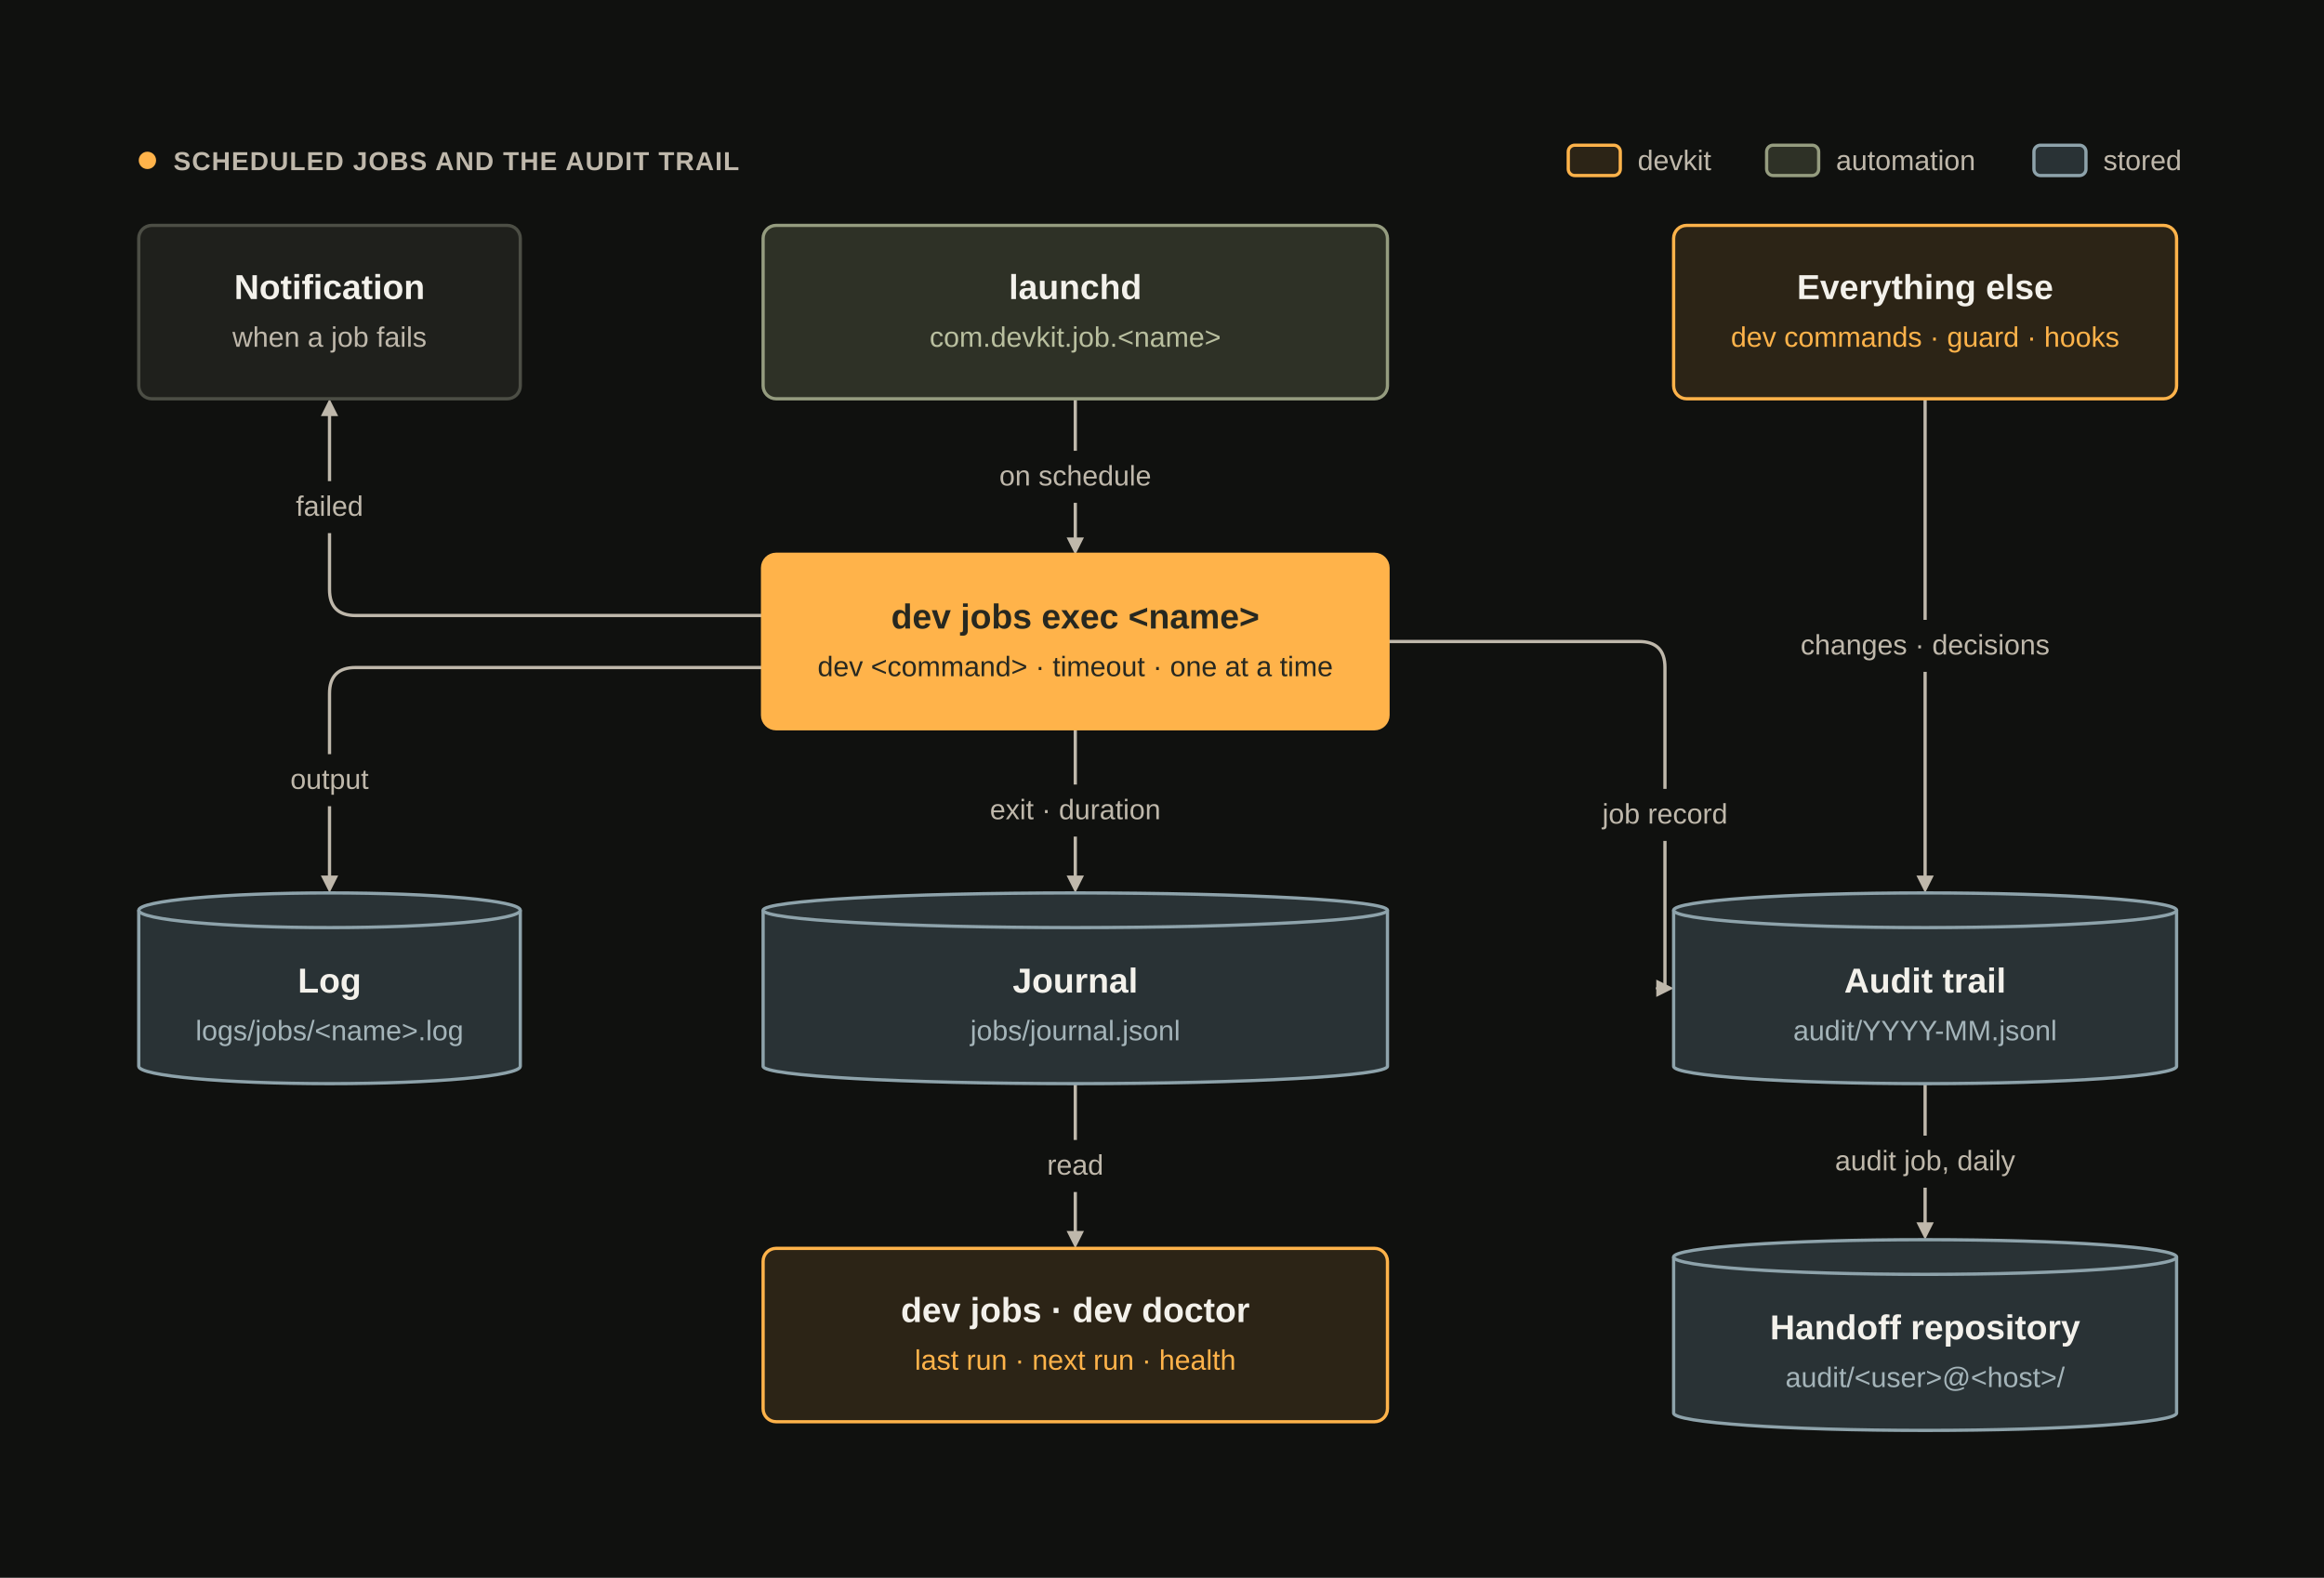
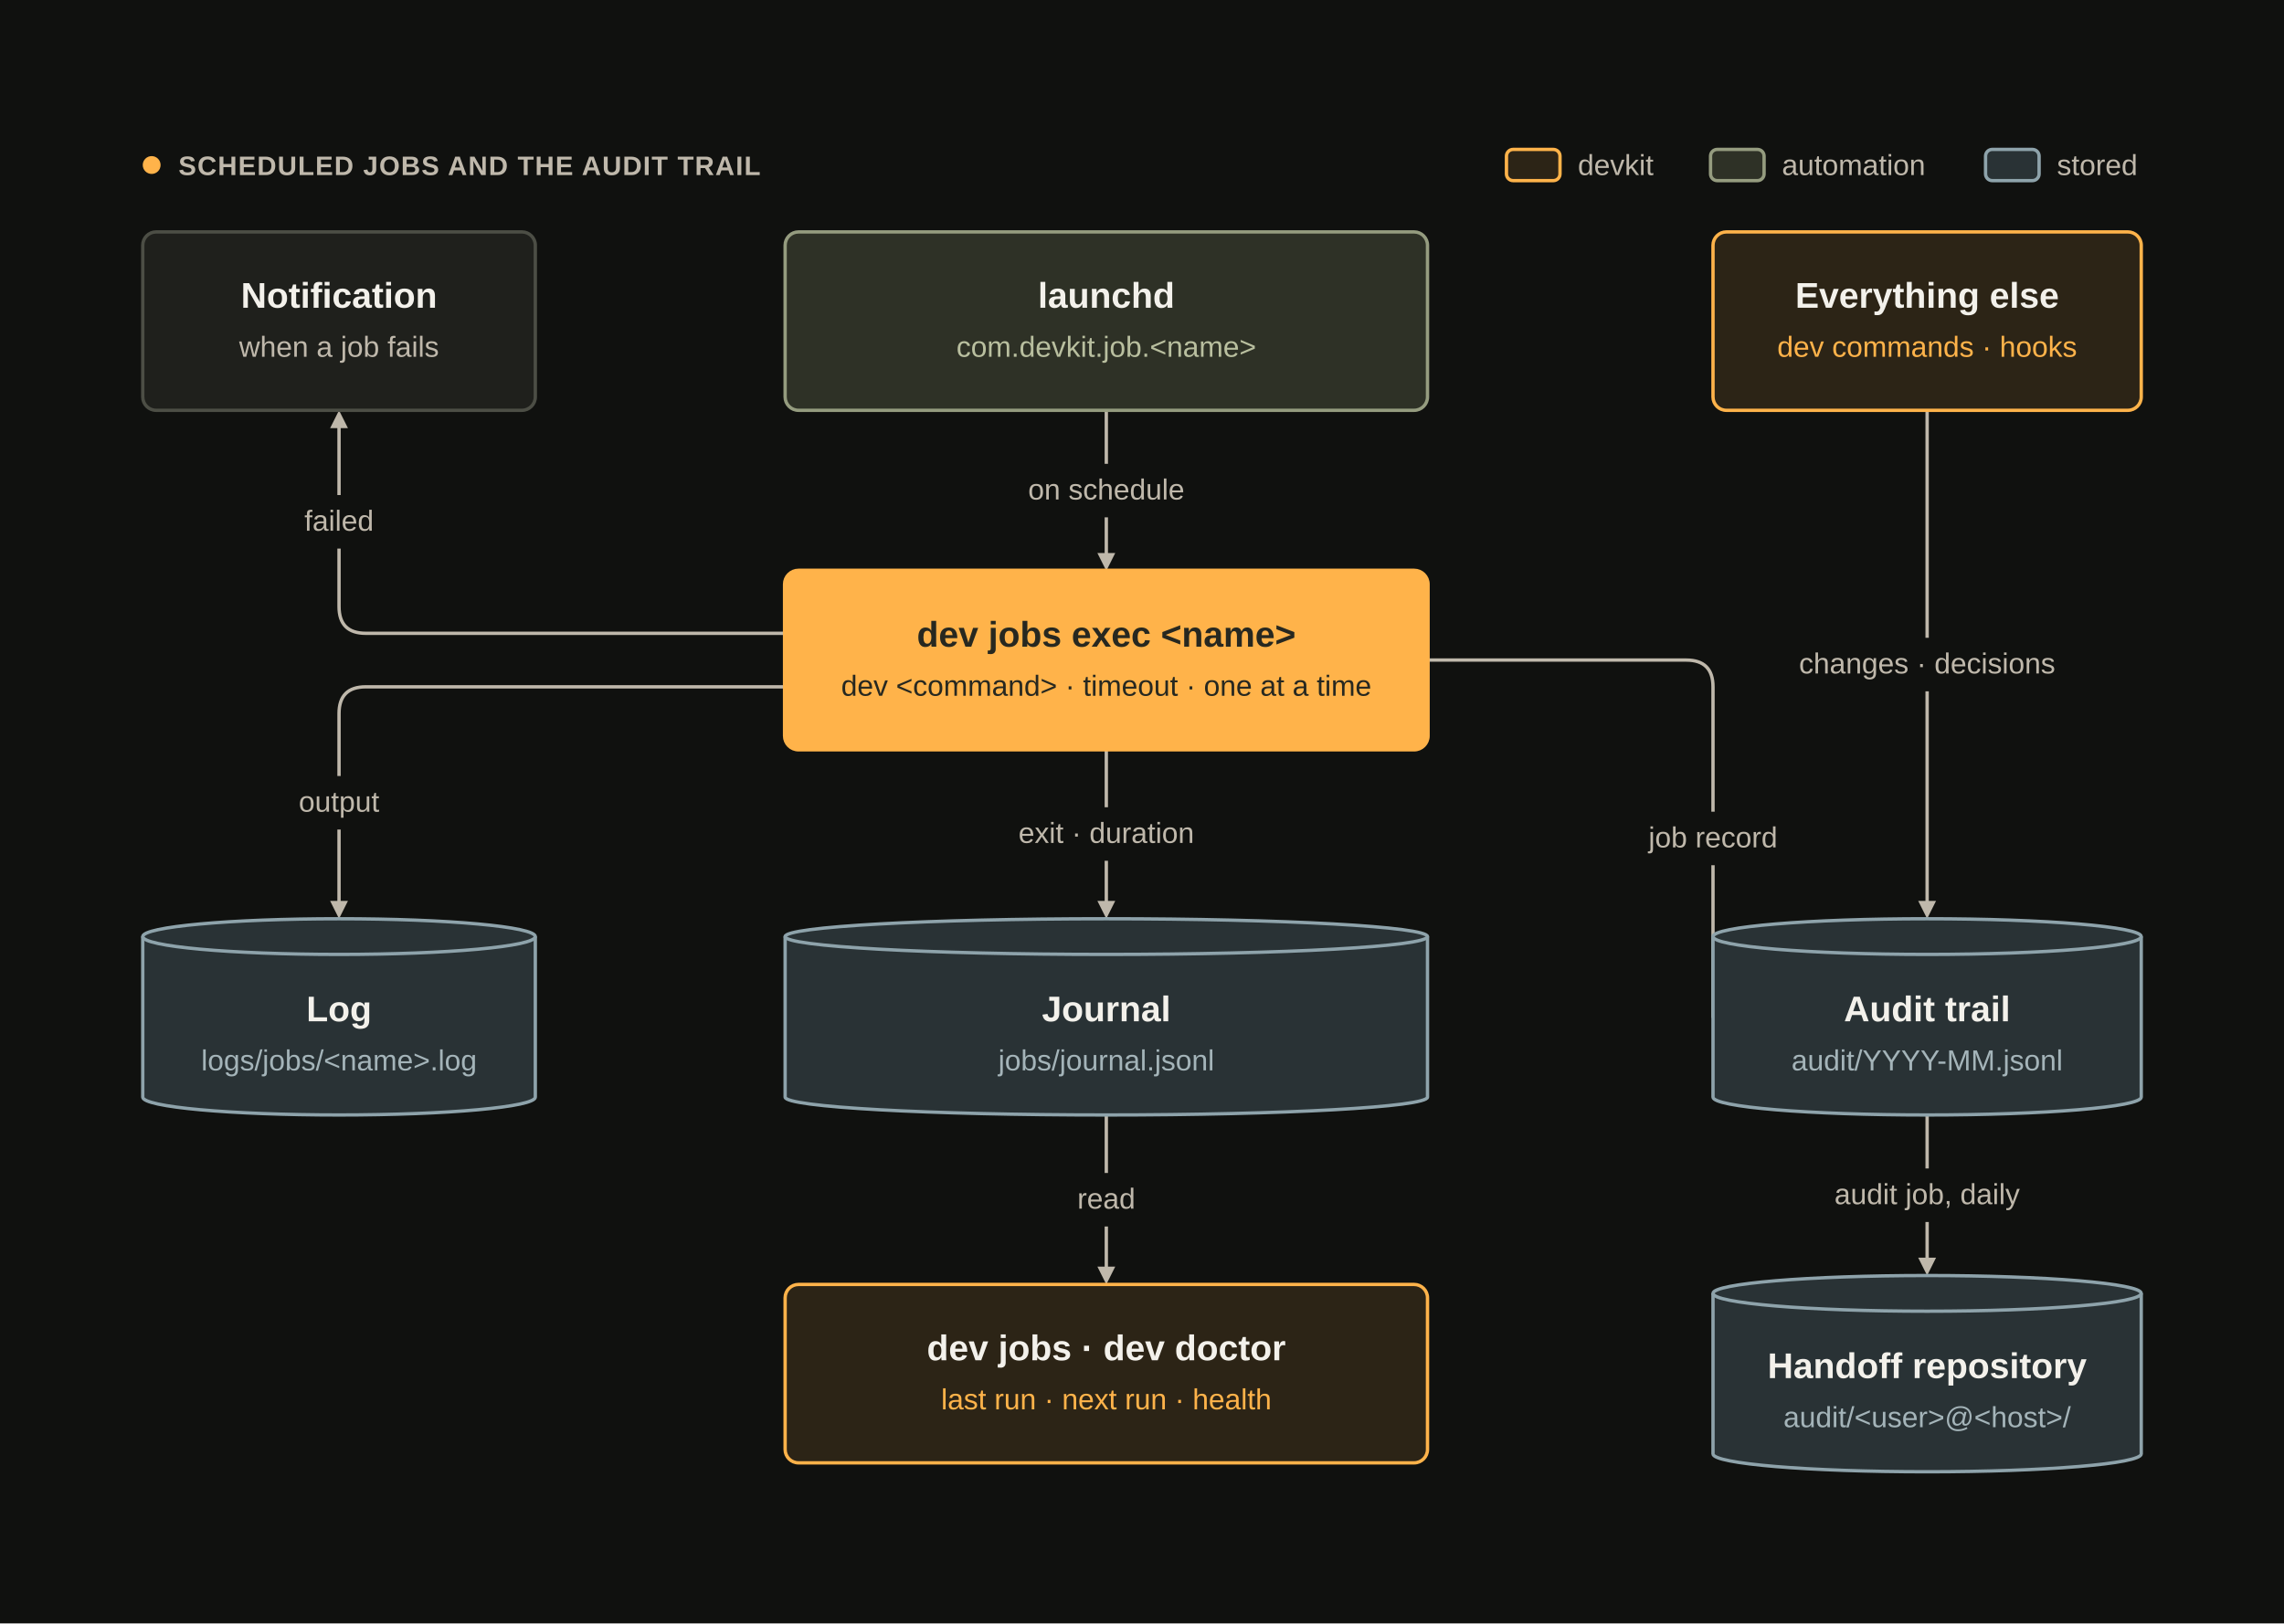
- <svg xmlns="http://www.w3.org/2000/svg" width="1072" height="728" viewBox="0 0 1072 728" role="img" aria-labelledby="dk-title dk-desc">
-   <rect width="1072" height="728" fill="#10110F" />
+ <svg xmlns="http://www.w3.org/2000/svg" width="1024" height="728" viewBox="0 0 1024 728" role="img" aria-labelledby="dk-title dk-desc">
+   <rect width="1024" height="728" fill="#10110F" />
  <g font-family="Manrope, 'Manrope Variable', system-ui, -apple-system, 'Segoe UI', Arial, sans-serif">
    <circle cx="68" cy="74" r="4" fill="#FFB34A" />
    <text x="80" y="78.5" font-size="12" font-weight="600" fill="#BFB8AB" letter-spacing="0.48">SCHEDULED JOBS AND THE AUDIT TRAIL</text>
-     <text x="970.2" y="78.5" font-size="13" font-weight="400" fill="#BFB8AB">stored</text>
-     <g transform="translate(938.2,74)">
+     <text x="922.2" y="78.5" font-size="13" font-weight="400" fill="#BFB8AB">stored</text>
+     <g transform="translate(890.2,74)">
      <rect x="0" y="-7" width="24" height="14" rx="3" fill="#293235" stroke="#8EA3AB" stroke-width="1.5" />
    </g>
-     <text x="846.9" y="78.5" font-size="13" font-weight="400" fill="#BFB8AB">automation</text>
-     <g transform="translate(814.9,74)">
+     <text x="798.9" y="78.5" font-size="13" font-weight="400" fill="#BFB8AB">automation</text>
+     <g transform="translate(766.9,74)">
      <rect x="0" y="-7" width="24" height="14" rx="3" fill="#2E3126" stroke="#959C7F" stroke-width="1.5" />
    </g>
-     <text x="755.4" y="78.5" font-size="13" font-weight="400" fill="#BFB8AB">devkit</text>
-     <g transform="translate(723.4,74)">
+     <text x="707.4" y="78.5" font-size="13" font-weight="400" fill="#BFB8AB">devkit</text>
+     <g transform="translate(675.4,74)">
      <rect x="0" y="-7" width="24" height="14" rx="3" fill="#2C2416" stroke="#FFB34A" stroke-width="1.5" />
    </g>
    <g transform="translate(64.0,104.0)">
      <path d="M432.0,80.0 L432.0,144.5" fill="none" stroke="#BFB8AB" stroke-width="1.5" stroke-linejoin="round" stroke-linecap="round" />
      <polygon points="432.0,152.0 428.0,144.0 436.0,144.0" fill="#BFB8AB" />
      <rect x="387.3" y="104.0" width="89.3" height="24.0" rx="11.0" fill="#10110F" />
      <text x="432.0" y="120.0" font-size="13" font-weight="400" fill="#BFB8AB" text-anchor="middle">on schedule</text>
      <path d="M288.0,180.0 L100.0,180.0 Q88.0,180.0 88.0,168.0 L88.0,87.5" fill="none" stroke="#BFB8AB" stroke-width="1.5" stroke-linejoin="round" stroke-linecap="round" />
      <polygon points="88.0,80.0 92.0,88.0 84.0,88.0" fill="#BFB8AB" />
      <rect x="63.7" y="118.0" width="48.6" height="24.0" rx="11.0" fill="#10110F" />
      <text x="88.0" y="134.0" font-size="13" font-weight="400" fill="#BFB8AB" text-anchor="middle">failed</text>
      <path d="M288.0,204.0 L100.0,204.0 Q88.0,204.0 88.0,216.0 L88.0,300.5" fill="none" stroke="#BFB8AB" stroke-width="1.5" stroke-linejoin="round" stroke-linecap="round" />
      <polygon points="88.0,308.0 84.0,300.0 92.0,300.0" fill="#BFB8AB" />
      <rect x="61.1" y="244.0" width="53.9" height="24.0" rx="11.0" fill="#10110F" />
      <text x="88.0" y="260.0" font-size="13" font-weight="400" fill="#BFB8AB" text-anchor="middle">output</text>
      <path d="M432.0,232.0 L432.0,300.5" fill="none" stroke="#BFB8AB" stroke-width="1.5" stroke-linejoin="round" stroke-linecap="round" />
      <polygon points="432.0,308.0 428.0,300.0 436.0,300.0" fill="#BFB8AB" />
      <rect x="383.1" y="258.0" width="97.7" height="24.0" rx="11.0" fill="#10110F" />
      <text x="432.0" y="274.0" font-size="13" font-weight="400" fill="#BFB8AB" text-anchor="middle">exit · duration</text>
-       <path d="M576.0,192.0 L692.0,192.0 Q704.0,192.0 704.0,204.0 L704.0,350.2 Q704.0,352.0 702.2,352.0 L700.5,352.0" fill="none" stroke="#BFB8AB" stroke-width="1.5" stroke-linejoin="round" stroke-linecap="round" />
-       <polygon points="708.0,352.0 700.0,356.0 700.0,348.0" fill="#BFB8AB" />
+       <path d="M576.0,192.0 L692.0,192.0 Q704.0,192.0 704.0,204.0 L704.0,352.0 L704.0,352.0" fill="none" stroke="#BFB8AB" stroke-width="1.5" stroke-linejoin="round" stroke-linecap="round" />
+       <polygon points="704.0,352.0 704.0,352.0 704.0,352.0" fill="#BFB8AB" />
      <rect x="665.7" y="260.0" width="76.5" height="24.0" rx="11.0" fill="#10110F" />
      <text x="704.0" y="276.0" font-size="13" font-weight="400" fill="#BFB8AB" text-anchor="middle">job record</text>
-       <path d="M824.0,80.0 L824.0,300.5" fill="none" stroke="#BFB8AB" stroke-width="1.5" stroke-linejoin="round" stroke-linecap="round" />
-       <polygon points="824.0,308.0 820.0,300.0 828.0,300.0" fill="#BFB8AB" />
-       <rect x="756.3" y="182.0" width="135.4" height="24.0" rx="11.0" fill="#10110F" />
-       <text x="824.0" y="198.0" font-size="13" font-weight="400" fill="#BFB8AB" text-anchor="middle">changes · decisions</text>
+       <path d="M800.0,80.0 L800.0,300.5" fill="none" stroke="#BFB8AB" stroke-width="1.5" stroke-linejoin="round" stroke-linecap="round" />
+       <polygon points="800.0,308.0 796.0,300.0 804.0,300.0" fill="#BFB8AB" />
+       <rect x="732.3" y="182.0" width="135.4" height="24.0" rx="11.0" fill="#10110F" />
+       <text x="800.0" y="198.0" font-size="13" font-weight="400" fill="#BFB8AB" text-anchor="middle">changes · decisions</text>
      <path d="M432.0,396.0 L432.0,464.5" fill="none" stroke="#BFB8AB" stroke-width="1.5" stroke-linejoin="round" stroke-linecap="round" />
      <polygon points="432.0,472.0 428.0,464.0 436.0,464.0" fill="#BFB8AB" />
      <rect x="410.4" y="422.0" width="43.2" height="24.0" rx="11.0" fill="#10110F" />
      <text x="432.0" y="438.0" font-size="13" font-weight="400" fill="#BFB8AB" text-anchor="middle">read</text>
-       <path d="M824.0,396.0 L824.0,460.5" fill="none" stroke="#BFB8AB" stroke-width="1.5" stroke-linejoin="round" stroke-linecap="round" />
-       <polygon points="824.0,468.0 820.0,460.0 828.0,460.0" fill="#BFB8AB" />
-       <rect x="772.5" y="420.0" width="103.1" height="24.0" rx="11.0" fill="#10110F" />
-       <text x="824.0" y="436.0" font-size="13" font-weight="400" fill="#BFB8AB" text-anchor="middle">audit job, daily</text>
+       <path d="M800.0,396.0 L800.0,460.5" fill="none" stroke="#BFB8AB" stroke-width="1.5" stroke-linejoin="round" stroke-linecap="round" />
+       <polygon points="800.0,468.0 796.0,460.0 804.0,460.0" fill="#BFB8AB" />
+       <rect x="748.5" y="420.0" width="103.1" height="24.0" rx="11.0" fill="#10110F" />
+       <text x="800.0" y="436.0" font-size="13" font-weight="400" fill="#BFB8AB" text-anchor="middle">audit job, daily</text>
      <rect x="288.0" y="0.0" width="288.0" height="80.0" rx="6.0" fill="#2E3126" stroke="#959C7F" stroke-width="1.5" />
      <text x="432.0" y="34.0" font-size="16" font-weight="600" fill="#F3F1EB" text-anchor="middle">launchd</text>
      <text x="432.0" y="56.0" font-size="13" font-weight="400" fill="#B9BF9F" text-anchor="middle">com.devkit.job.&lt;name&gt;</text>
      <rect x="0.0" y="0.0" width="176.0" height="80.0" rx="6.0" fill="#1F201C" stroke="#4C4E45" stroke-width="1.5" />
      <text x="88.0" y="34.0" font-size="16" font-weight="600" fill="#F3F1EB" text-anchor="middle">Notification</text>
      <text x="88.0" y="56.0" font-size="13" font-weight="400" fill="#BFB8AB" text-anchor="middle">when a job fails</text>
      <rect x="288.0" y="152.0" width="288.0" height="80.0" rx="6.0" fill="#FFB34A" stroke="#FFB34A" stroke-width="2" />
      <text x="432.0" y="186.0" font-size="16" font-weight="600" fill="#272820" text-anchor="middle">dev jobs exec &lt;name&gt;</text>
      <text x="432.0" y="208.0" font-size="13" font-weight="400" fill="#272820" text-anchor="middle">dev &lt;command&gt; · timeout · one at a time</text>
-       <rect x="708.0" y="0.0" width="232.0" height="80.0" rx="6.0" fill="#2C2416" stroke="#FFB34A" stroke-width="1.5" />
-       <text x="824.0" y="34.0" font-size="16" font-weight="600" fill="#F3F1EB" text-anchor="middle">Everything else</text>
-       <text x="824.0" y="56.0" font-size="13" font-weight="400" fill="#FFB34A" text-anchor="middle">dev commands · guard · hooks</text>
+       <rect x="704.0" y="0.0" width="192.0" height="80.0" rx="6.0" fill="#2C2416" stroke="#FFB34A" stroke-width="1.5" />
+       <text x="800.0" y="34.0" font-size="16" font-weight="600" fill="#F3F1EB" text-anchor="middle">Everything else</text>
+       <text x="800.0" y="56.0" font-size="13" font-weight="400" fill="#FFB34A" text-anchor="middle">dev commands · hooks</text>
      <path d="M0.0,316.0 A88.0,8 0 0 1 176.0,316.0 L176.0,388.0 A88.0,8 0 0 1 0.0,388.0 Z" fill="#293235" stroke="#8EA3AB" stroke-width="1.5" />
      <path d="M0.0,316.0 A88.0,8 0 0 0 176.0,316.0" fill="none" stroke="#8EA3AB" stroke-width="1.5" />
      <text x="88.0" y="354.0" font-size="16" font-weight="600" fill="#F3F1EB" text-anchor="middle">Log</text>
      <text x="88.0" y="376.0" font-size="13" font-weight="400" fill="#A4B4B9" text-anchor="middle">logs/jobs/&lt;name&gt;.log</text>
      <path d="M288.0,316.0 A144.0,8 0 0 1 576.0,316.0 L576.0,388.0 A144.0,8 0 0 1 288.0,388.0 Z" fill="#293235" stroke="#8EA3AB" stroke-width="1.5" />
      <path d="M288.0,316.0 A144.0,8 0 0 0 576.0,316.0" fill="none" stroke="#8EA3AB" stroke-width="1.5" />
      <text x="432.0" y="354.0" font-size="16" font-weight="600" fill="#F3F1EB" text-anchor="middle">Journal</text>
      <text x="432.0" y="376.0" font-size="13" font-weight="400" fill="#A4B4B9" text-anchor="middle">jobs/journal.jsonl</text>
-       <path d="M708.0,316.0 A116.0,8 0 0 1 940.0,316.0 L940.0,388.0 A116.0,8 0 0 1 708.0,388.0 Z" fill="#293235" stroke="#8EA3AB" stroke-width="1.5" />
-       <path d="M708.0,316.0 A116.0,8 0 0 0 940.0,316.0" fill="none" stroke="#8EA3AB" stroke-width="1.5" />
-       <text x="824.0" y="354.0" font-size="16" font-weight="600" fill="#F3F1EB" text-anchor="middle">Audit trail</text>
-       <text x="824.0" y="376.0" font-size="13" font-weight="400" fill="#A4B4B9" text-anchor="middle">audit/YYYY-MM.jsonl</text>
+       <path d="M704.0,316.0 A96.0,8 0 0 1 896.0,316.0 L896.0,388.0 A96.0,8 0 0 1 704.0,388.0 Z" fill="#293235" stroke="#8EA3AB" stroke-width="1.5" />
+       <path d="M704.0,316.0 A96.0,8 0 0 0 896.0,316.0" fill="none" stroke="#8EA3AB" stroke-width="1.5" />
+       <text x="800.0" y="354.0" font-size="16" font-weight="600" fill="#F3F1EB" text-anchor="middle">Audit trail</text>
+       <text x="800.0" y="376.0" font-size="13" font-weight="400" fill="#A4B4B9" text-anchor="middle">audit/YYYY-MM.jsonl</text>
      <rect x="288.0" y="472.0" width="288.0" height="80.0" rx="6.0" fill="#2C2416" stroke="#FFB34A" stroke-width="1.5" />
      <text x="432.0" y="506.0" font-size="16" font-weight="600" fill="#F3F1EB" text-anchor="middle">dev jobs · dev doctor</text>
      <text x="432.0" y="528.0" font-size="13" font-weight="400" fill="#FFB34A" text-anchor="middle">last run · next run · health</text>
-       <path d="M708.0,476.0 A116.0,8 0 0 1 940.0,476.0 L940.0,548.0 A116.0,8 0 0 1 708.0,548.0 Z" fill="#293235" stroke="#8EA3AB" stroke-width="1.5" />
-       <path d="M708.0,476.0 A116.0,8 0 0 0 940.0,476.0" fill="none" stroke="#8EA3AB" stroke-width="1.5" />
-       <text x="824.0" y="514.0" font-size="16" font-weight="600" fill="#F3F1EB" text-anchor="middle">Handoff repository</text>
-       <text x="824.0" y="536.0" font-size="13" font-weight="400" fill="#A4B4B9" text-anchor="middle">audit/&lt;user&gt;@&lt;host&gt;/</text>
+       <path d="M704.0,476.0 A96.0,8 0 0 1 896.0,476.0 L896.0,548.0 A96.0,8 0 0 1 704.0,548.0 Z" fill="#293235" stroke="#8EA3AB" stroke-width="1.5" />
+       <path d="M704.0,476.0 A96.0,8 0 0 0 896.0,476.0" fill="none" stroke="#8EA3AB" stroke-width="1.5" />
+       <text x="800.0" y="514.0" font-size="16" font-weight="600" fill="#F3F1EB" text-anchor="middle">Handoff repository</text>
+       <text x="800.0" y="536.0" font-size="13" font-weight="400" fill="#A4B4B9" text-anchor="middle">audit/&lt;user&gt;@&lt;host&gt;/</text>
    </g>
  </g>
</svg>
